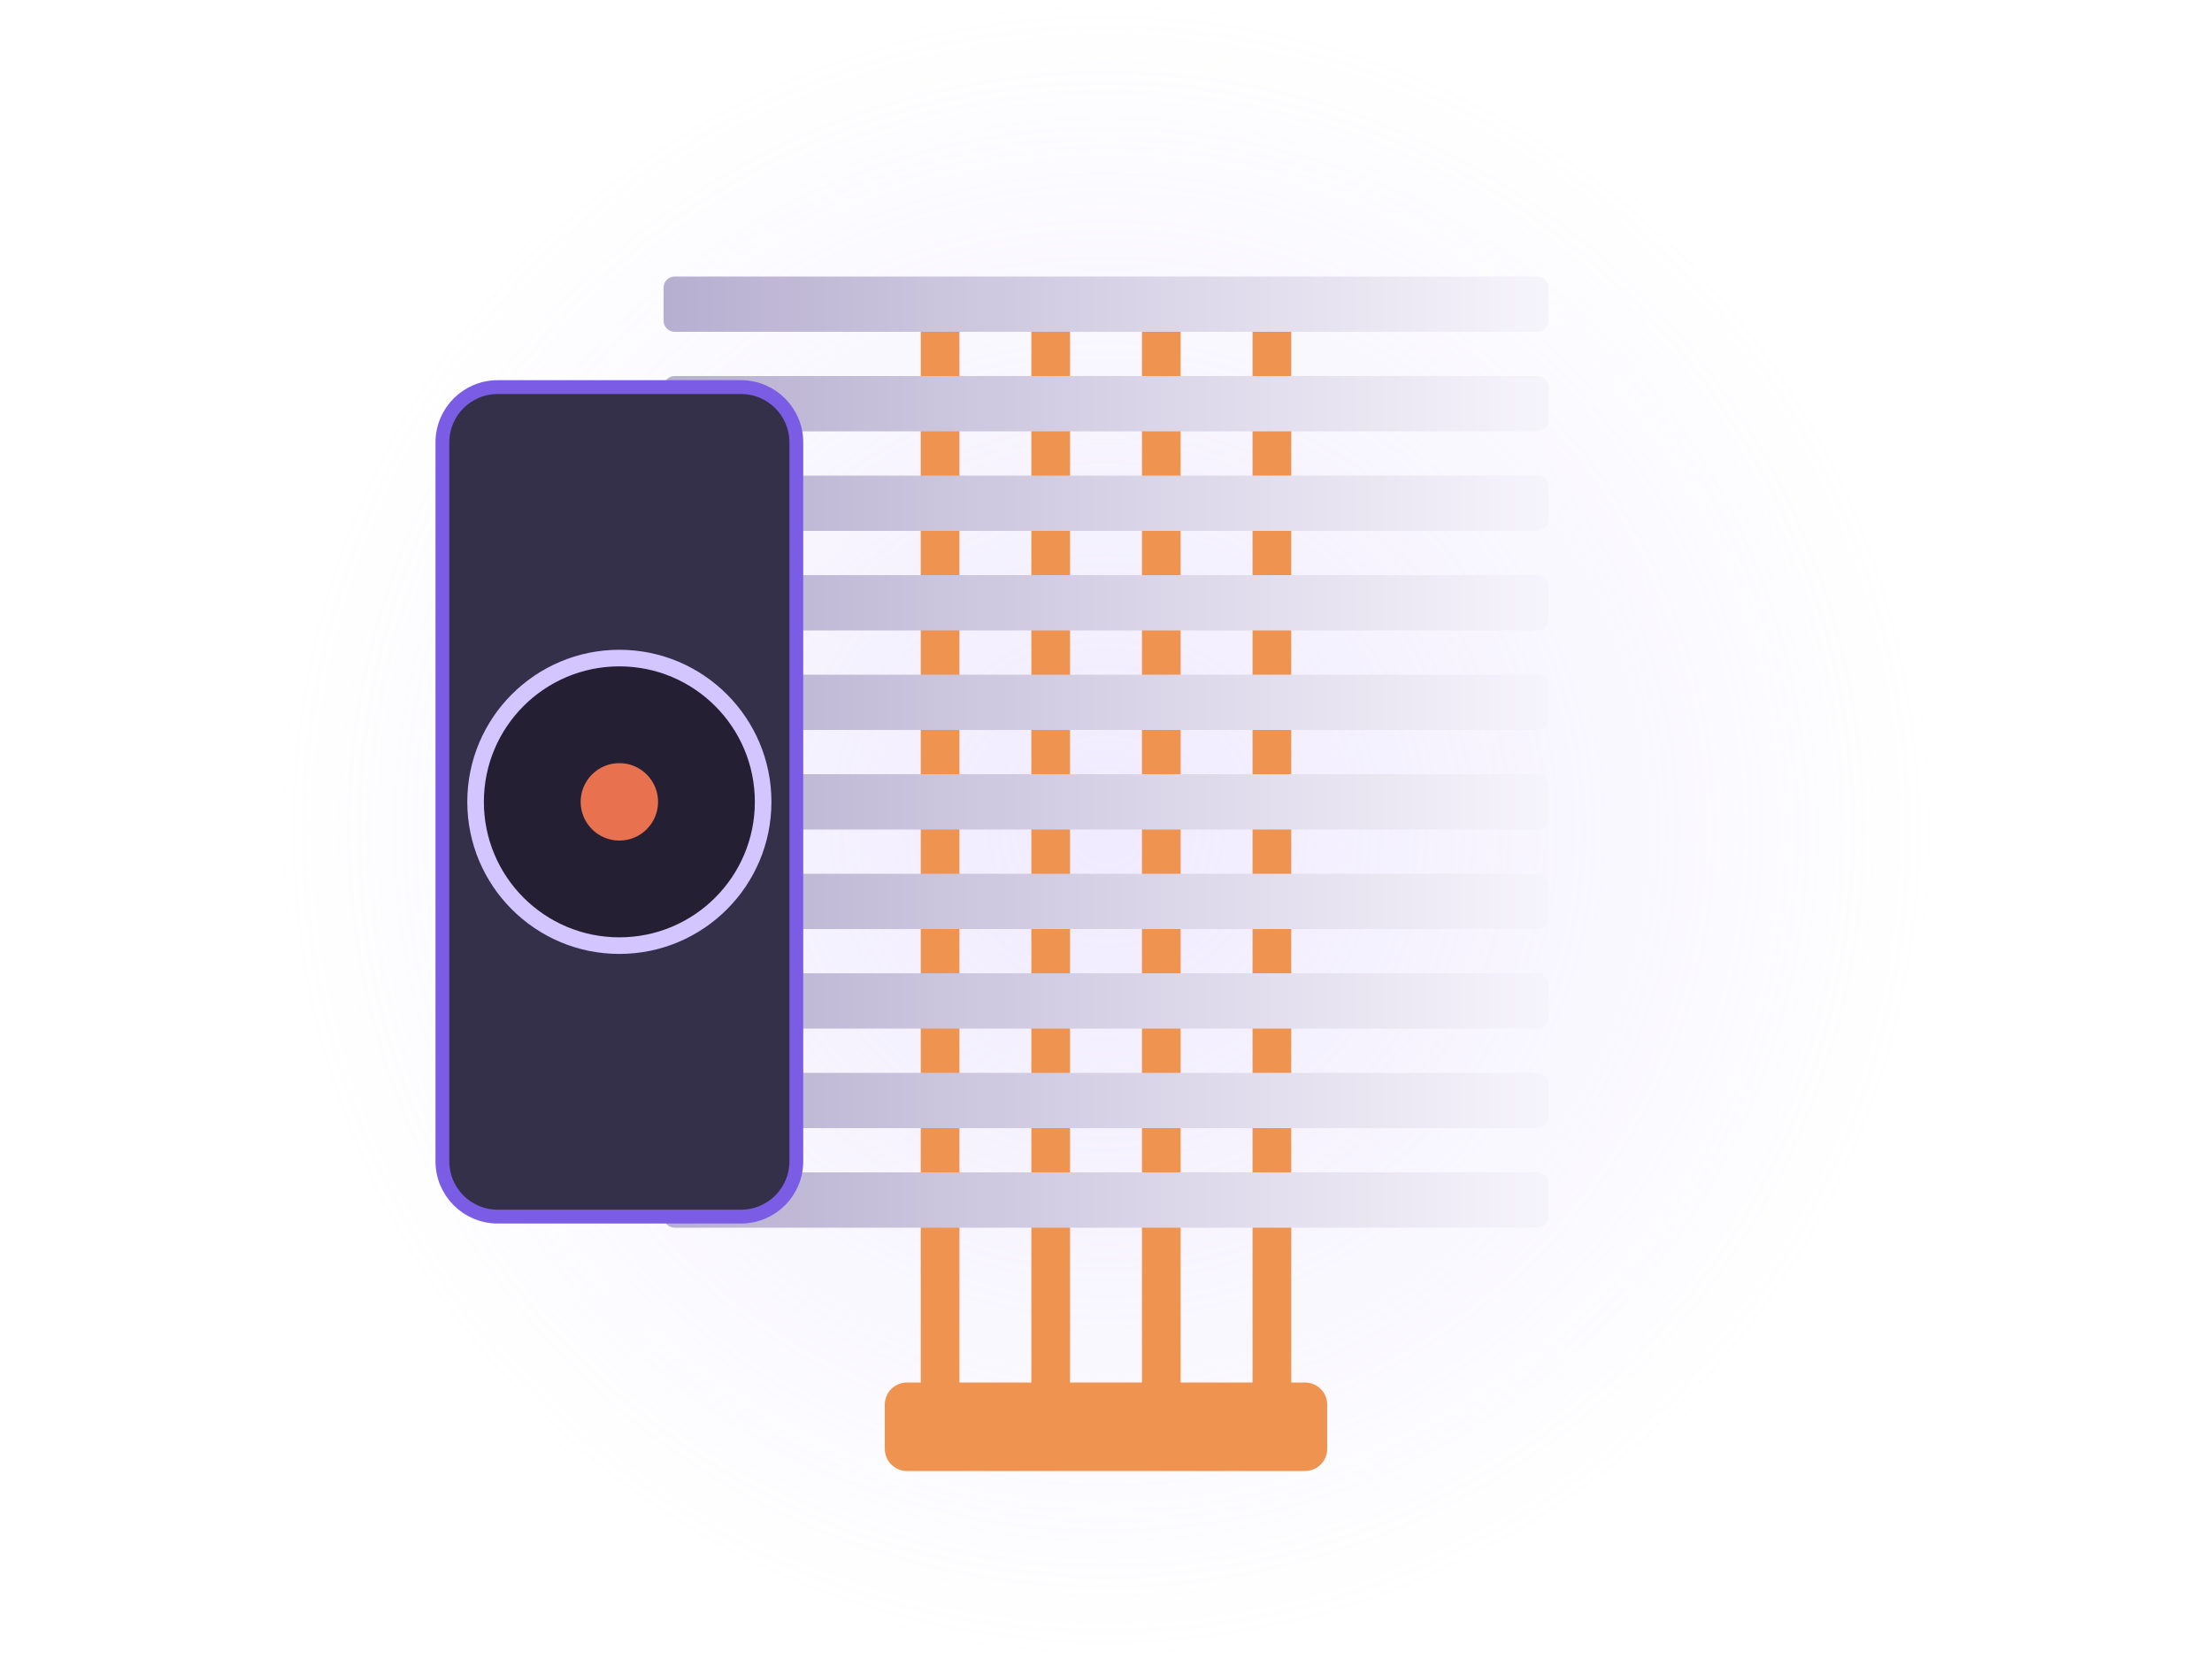
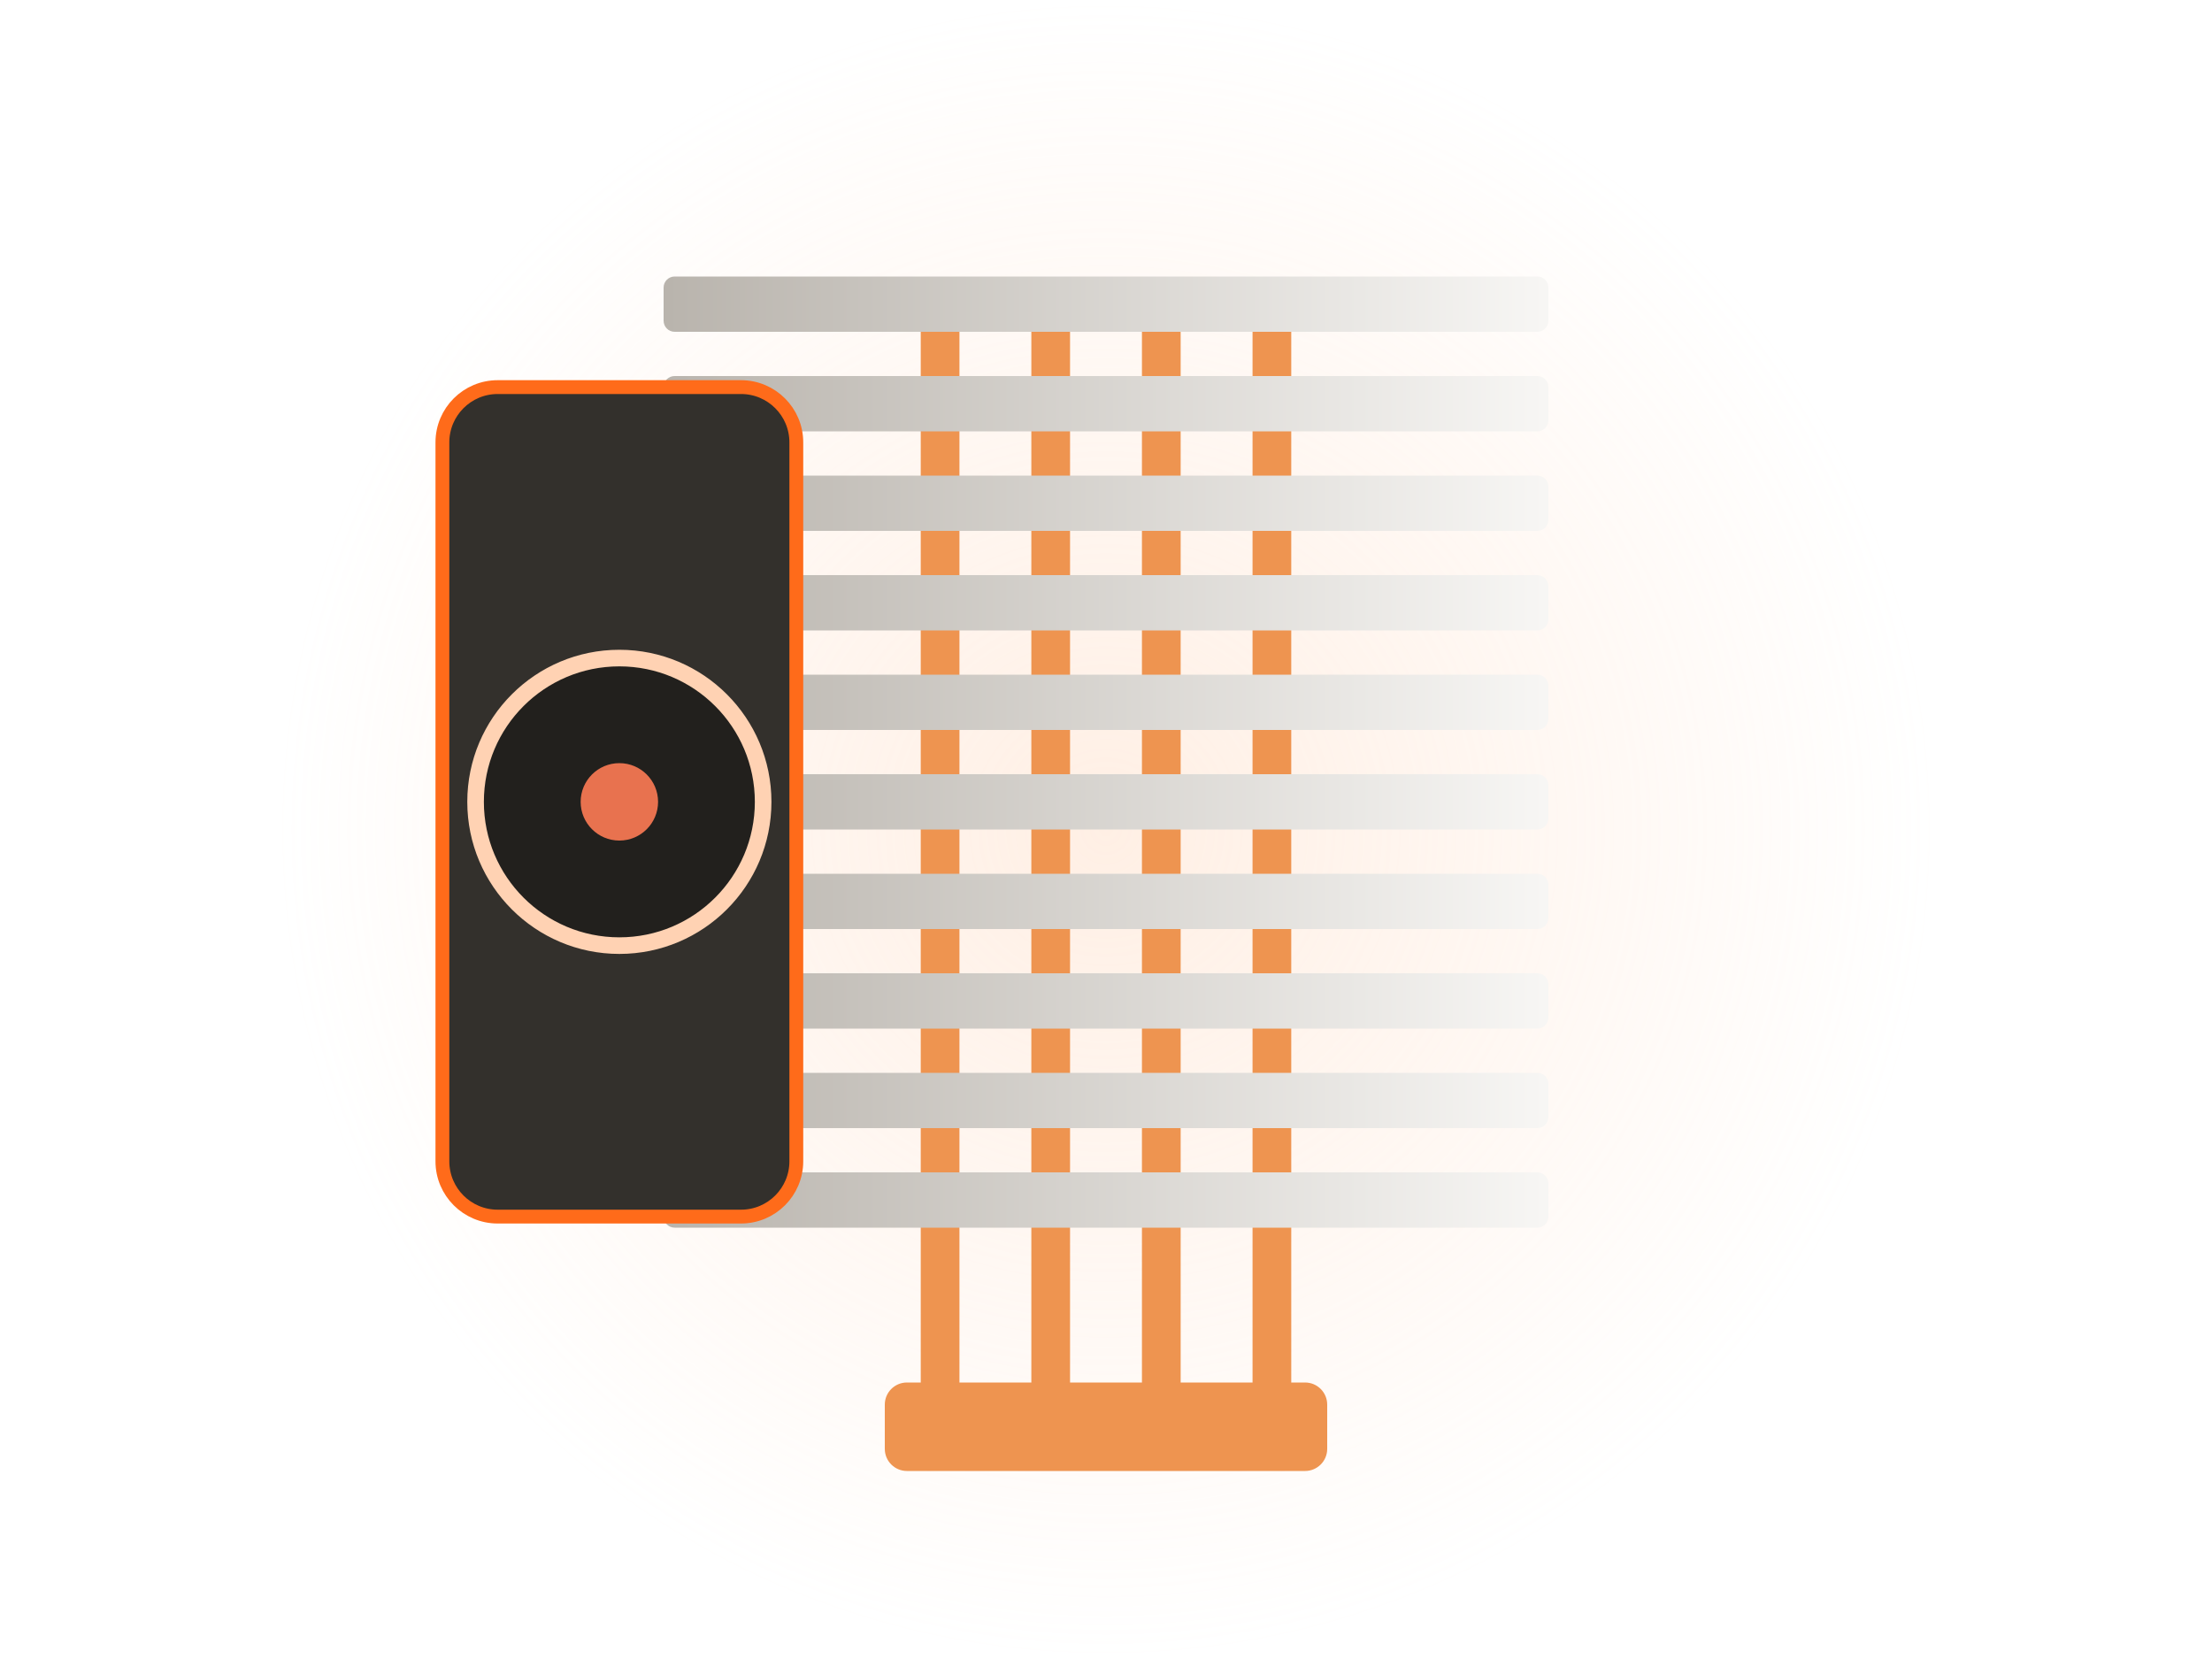
<svg xmlns="http://www.w3.org/2000/svg" viewBox="0 0 400 300" role="img" aria-label="Disipador de CPU">
  <defs>
    <radialGradient id="glow" cx=".5" cy=".5" r=".5">
-       <stop offset="0" stop-color="#D3C5FF" stop-opacity=".35" />
-       <stop offset="1" stop-color="#D3C5FF" stop-opacity="0" />
+       <stop offset="0" stop-color="#FFD2B3" stop-opacity=".35" />
+       <stop offset="1" stop-color="#FFD2B3" stop-opacity="0" />
    </radialGradient>
    <linearGradient id="aleta" x1="0" y1="0" x2="1" y2="0">
-       <stop offset="0" stop-color="#B7AFD0" />
-       <stop offset="1" stop-color="#F6F4FB" />
+       <stop offset="0" stop-color="#B9B4AD" />
+       <stop offset="1" stop-color="#F7F6F4" />
    </linearGradient>
  </defs>
  <circle cx="200" cy="150" r="150" fill="url(#glow)" />
  <g fill="none" stroke="#EE9450" stroke-width="7" stroke-linecap="round">
    <path d="M170 255V60M190 255V60M210 255V60M230 255V60" />
  </g>
  <g fill="url(#aleta)">
    <rect x="120" y="50" width="160" height="10" rx="2" />
    <rect x="120" y="68" width="160" height="10" rx="2" />
    <rect x="120" y="86" width="160" height="10" rx="2" />
    <rect x="120" y="104" width="160" height="10" rx="2" />
    <rect x="120" y="122" width="160" height="10" rx="2" />
    <rect x="120" y="140" width="160" height="10" rx="2" />
    <rect x="120" y="158" width="160" height="10" rx="2" />
    <rect x="120" y="176" width="160" height="10" rx="2" />
    <rect x="120" y="194" width="160" height="10" rx="2" />
    <rect x="120" y="212" width="160" height="10" rx="2" />
  </g>
-   <rect x="80" y="70" width="64" height="150" rx="10" fill="#353049" stroke="#7B5CE5" stroke-width="2.5" />
-   <circle cx="112" cy="145" r="26" fill="#241F33" stroke="#D3C5FF" stroke-width="3" />
+   <rect x="80" y="70" width="64" height="150" rx="10" fill="#33302C" stroke="#FF6B1A" stroke-width="2.5" />
+   <circle cx="112" cy="145" r="26" fill="#22201D" stroke="#FFD2B3" stroke-width="3" />
  <circle cx="112" cy="145" r="7" fill="#E8724F" />
  <rect x="160" y="250" width="80" height="16" rx="4" fill="#EE9450" />
</svg>
